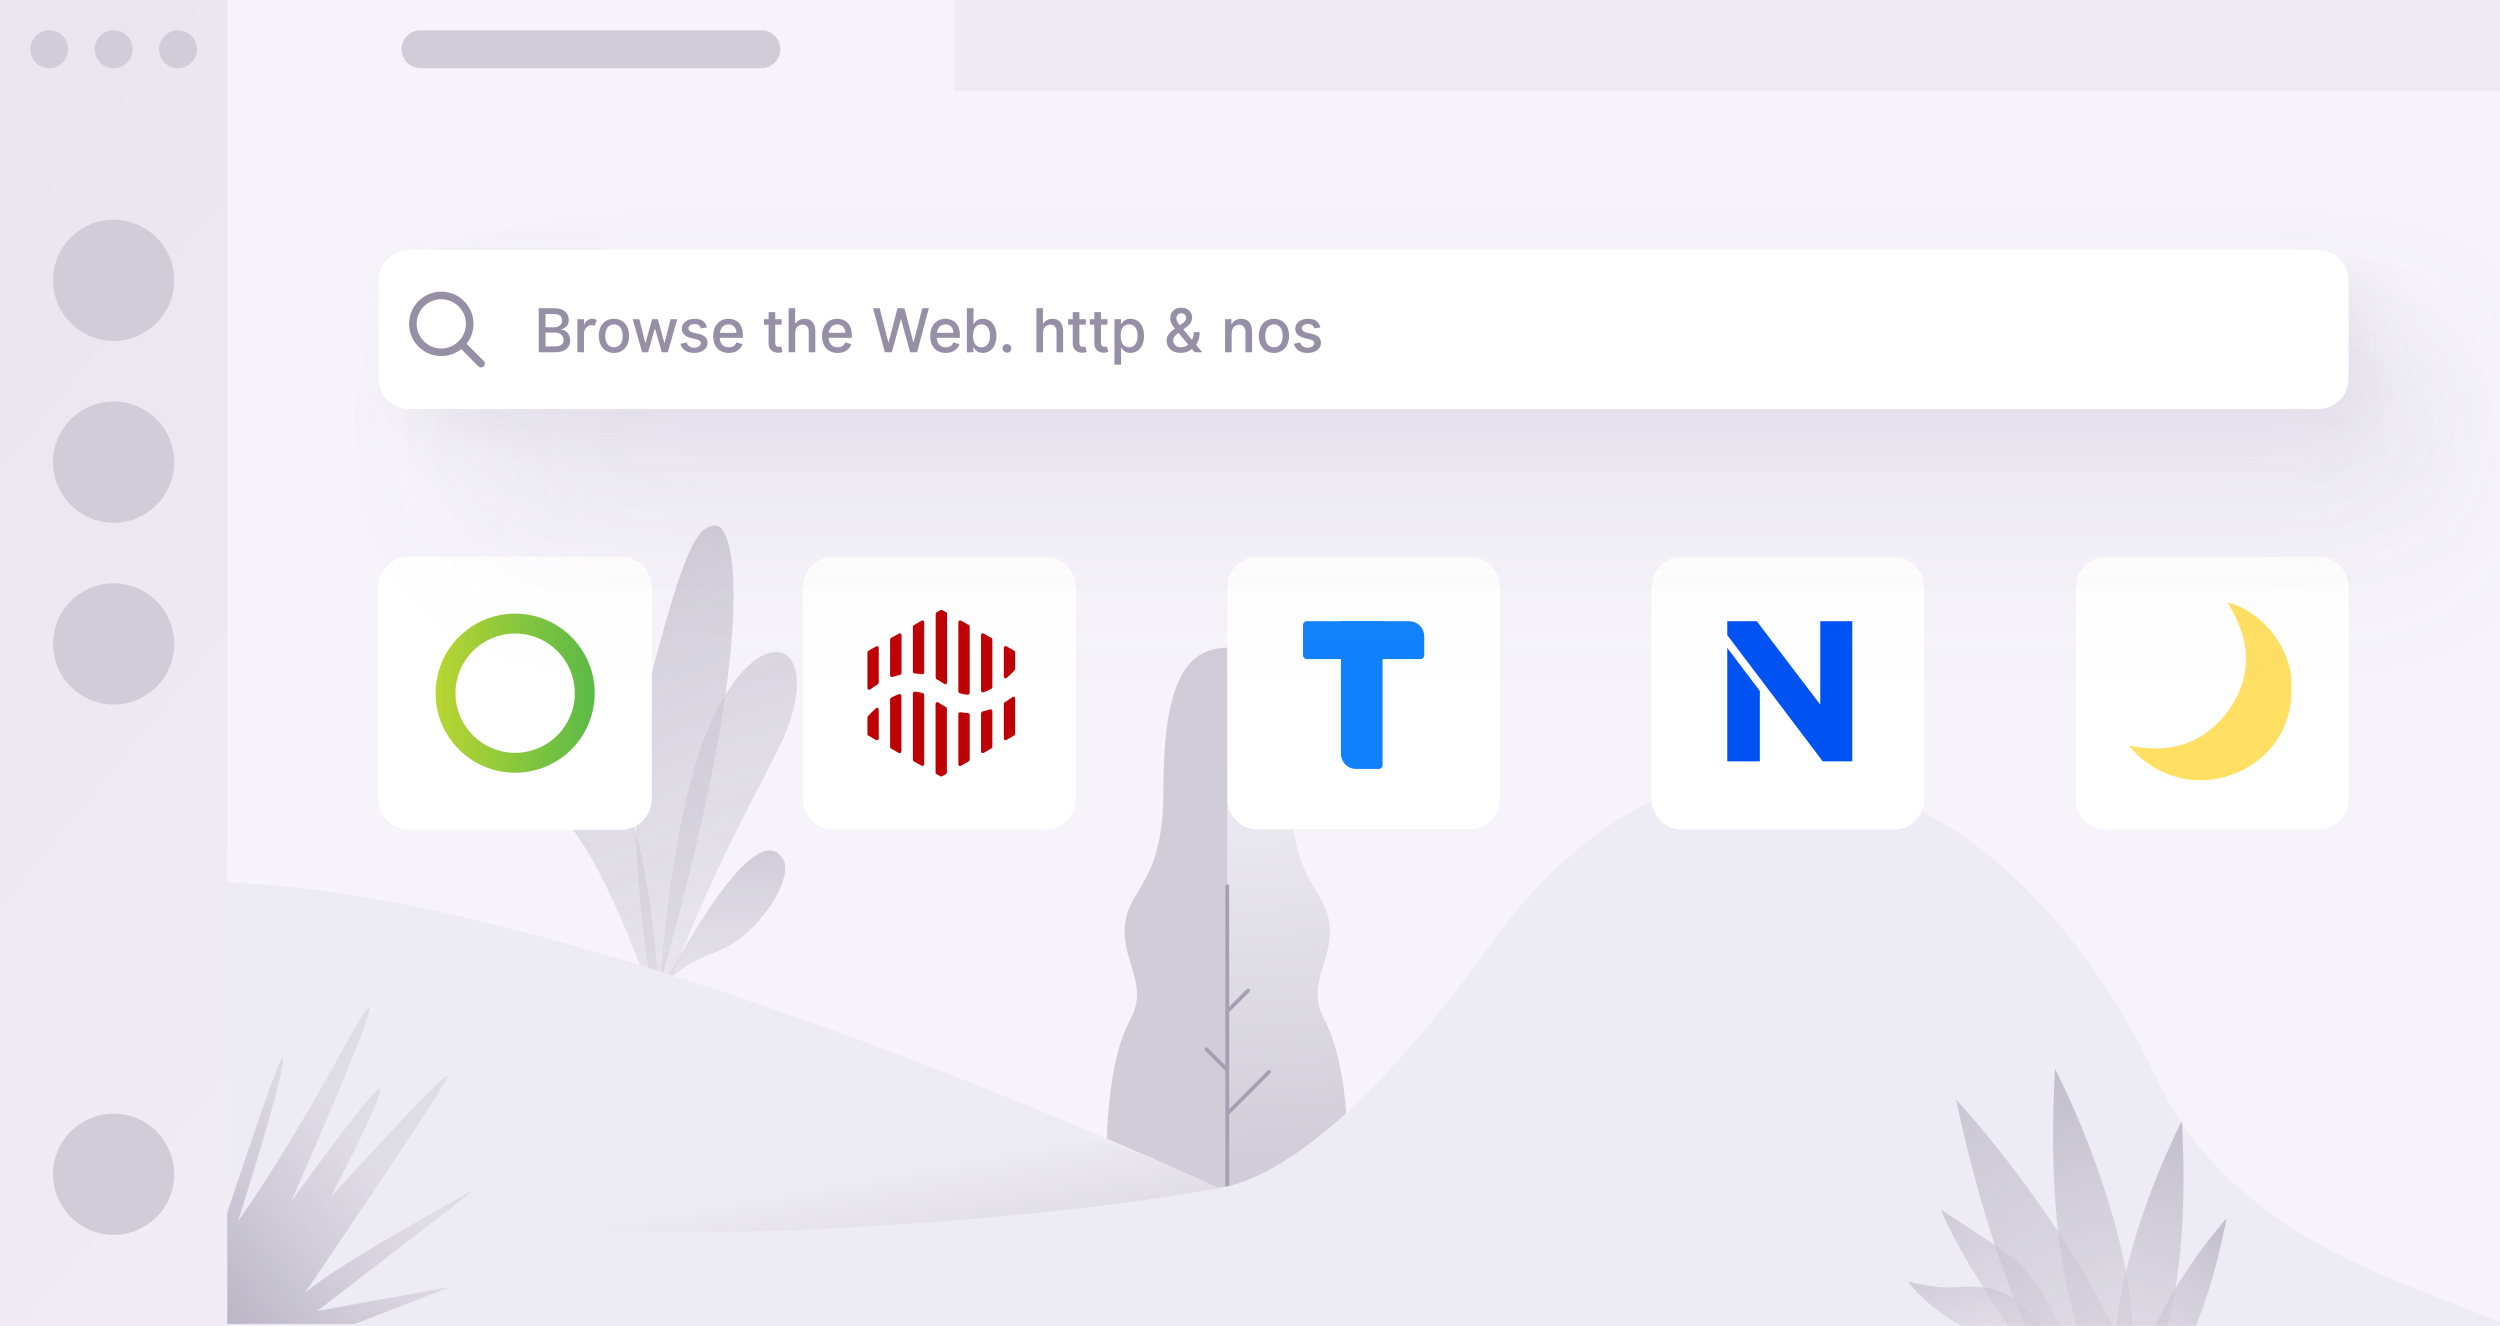
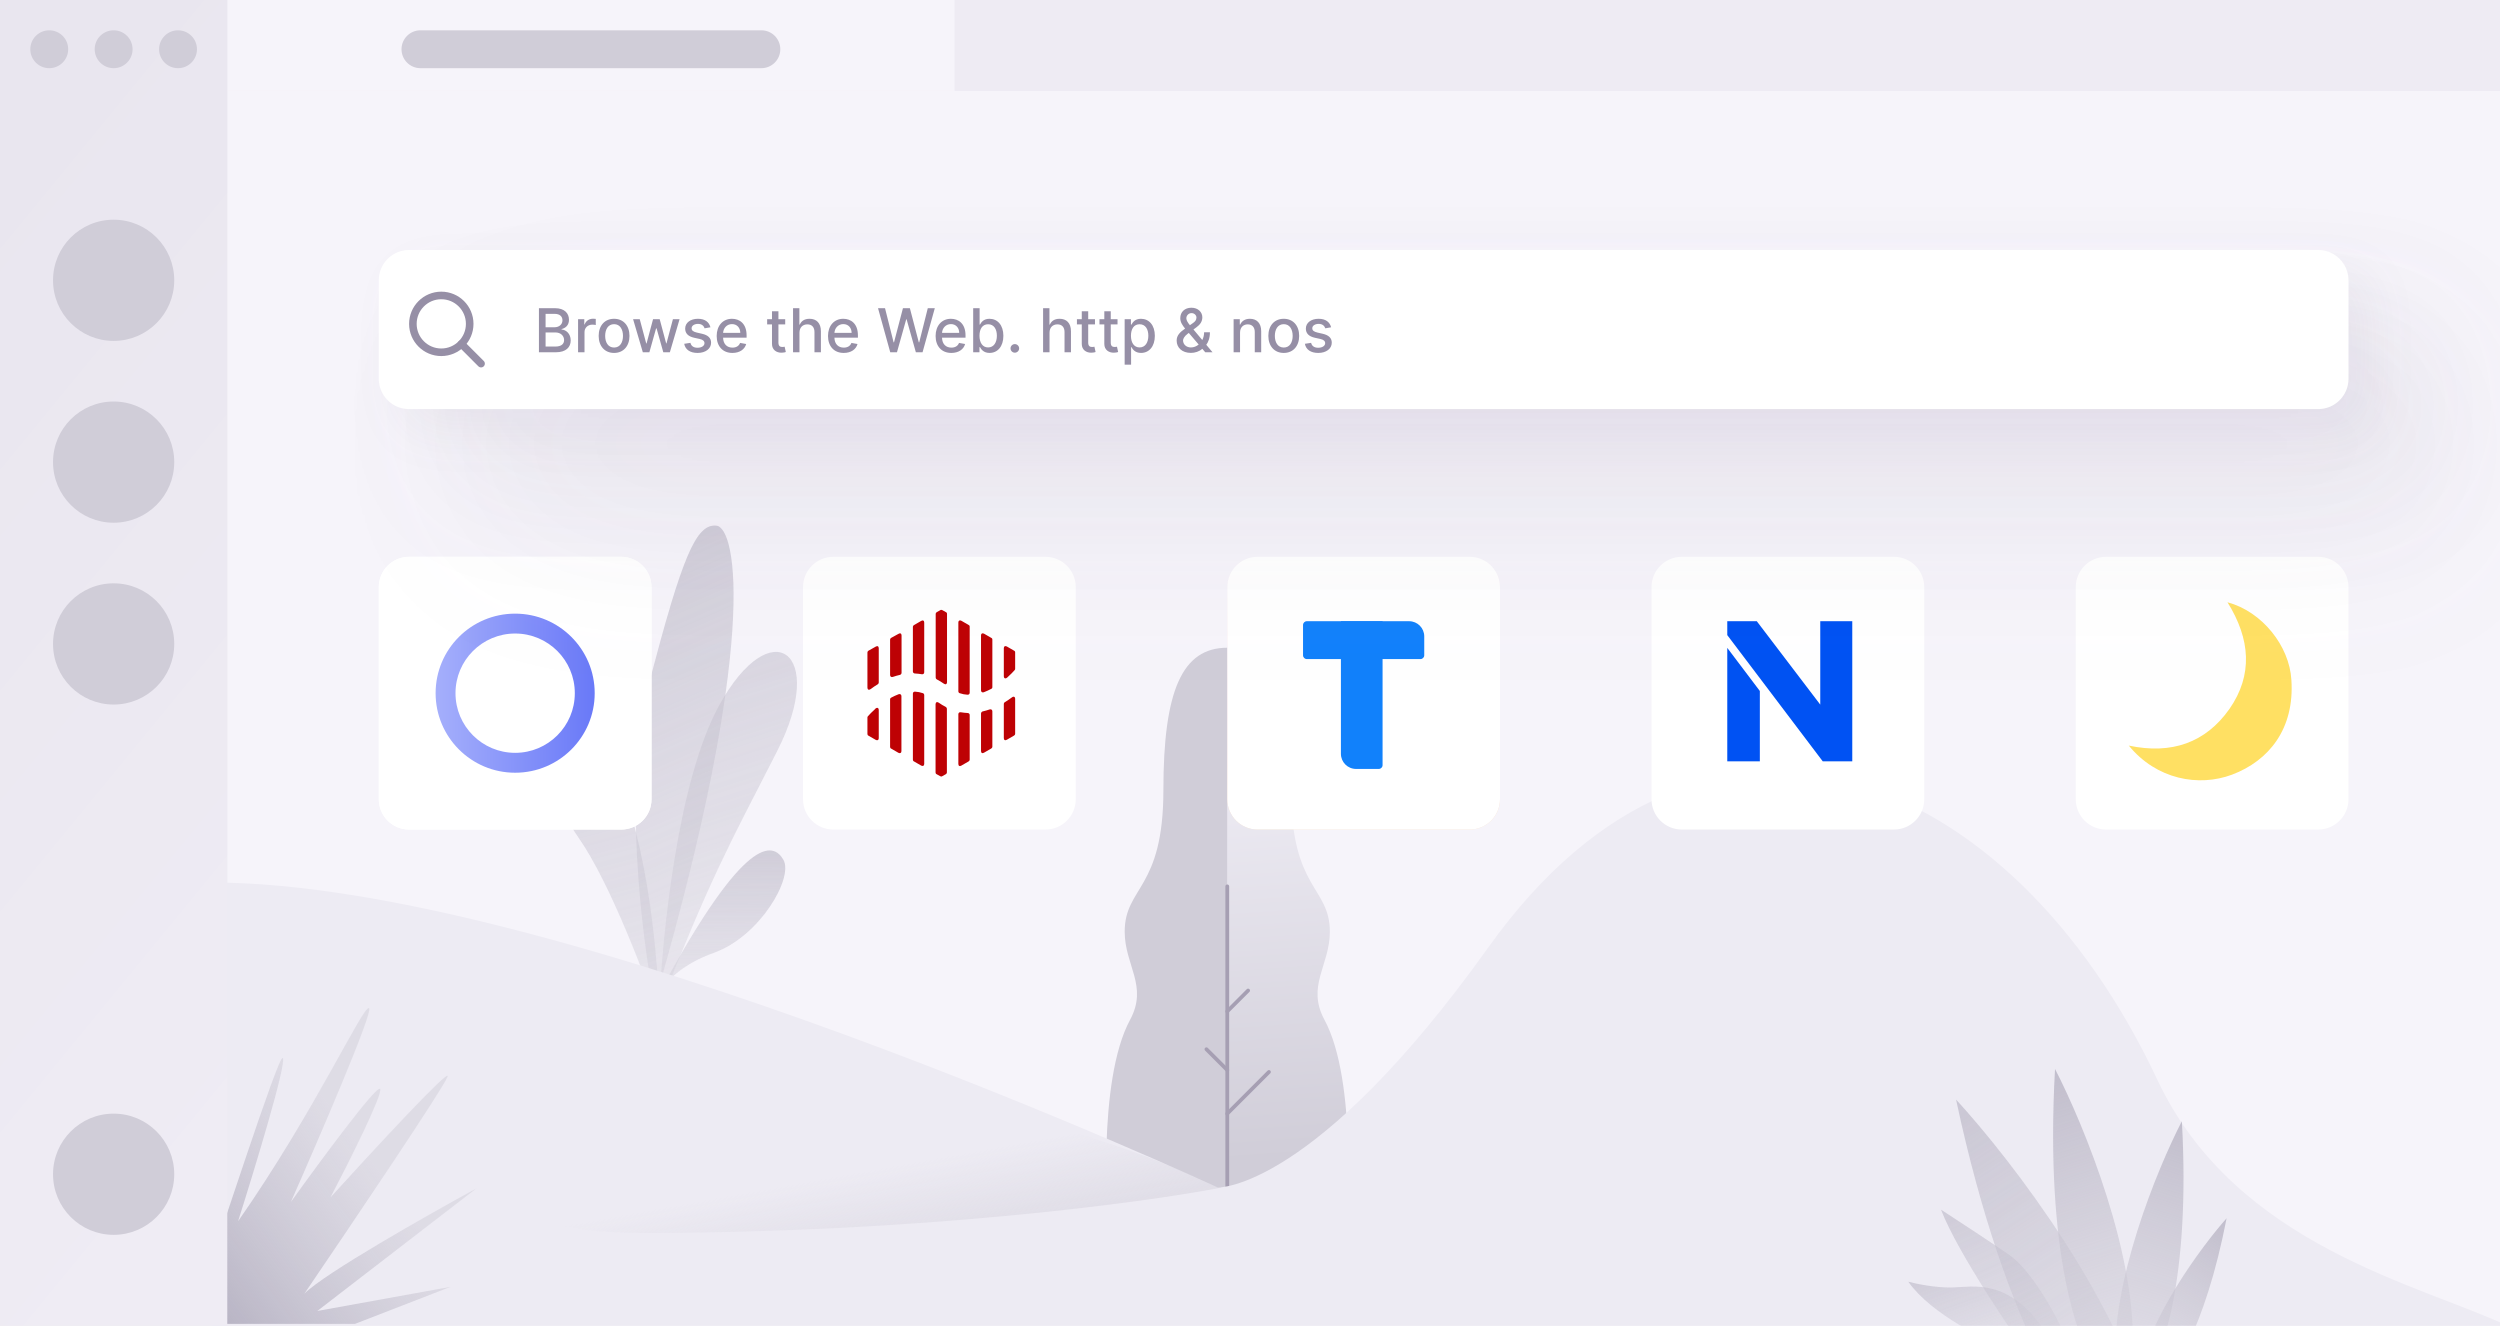
<svg xmlns="http://www.w3.org/2000/svg" width="660" height="350" viewBox="0 0 660 350" fill="none">
  <g clip-path="url(#clip0)">
    <path d="M60 0H660V350H60V0Z" fill="#F6F4FA" />
    <path d="M60 0H660V350H60V0Z" fill="#EEEBF3" />
    <rect x="60" width="192" height="24" fill="#F6F4FA" />
    <path d="M60 24H660V350H60V24Z" fill="#F6F4FA" />
    <path d="M349.655 269.223C358.444 285.513 355.514 322.087 355.593 326H324V171C335.877 171 340.865 182.26 340.865 208.612C340.865 234.964 351.08 234.006 351.08 245.985C351.08 254.849 344.835 260.29 349.655 269.223Z" fill="url(#paint0_linear)" />
    <path d="M298.345 269.223C289.556 285.513 292.486 322.087 292.407 326H324V171C312.123 171 307.135 182.26 307.135 208.612C307.135 234.964 296.92 234.006 296.92 245.985C296.92 254.849 303.165 260.29 298.345 269.223Z" fill="#D0CDD8" />
    <path d="M324 234V313.5" stroke="#A69FB3" stroke-linecap="round" stroke-linejoin="bevel" />
    <path d="M335 283L324 294" stroke="#A69FB3" stroke-linecap="round" stroke-linejoin="bevel" />
    <path d="M324 267L329.5 261.5" stroke="#A69FB3" stroke-linecap="round" stroke-linejoin="bevel" />
    <path d="M324 282.5L318.5 277" stroke="#A69FB3" stroke-linecap="round" stroke-linejoin="bevel" />
-     <path opacity="0.8" d="M173.443 263.32C173.637 262.795 173.983 262.119 174.502 261.346C196.836 219.974 204.129 222.311 206.817 226.976C209.548 231.713 200.618 247.231 188.401 251.572C180.705 254.307 176.422 258.487 174.502 261.346C174.152 261.994 173.799 262.651 173.443 263.32Z" fill="url(#paint1_linear)" />
-     <path opacity="0.8" d="M189.841 186.239C178.831 206.272 174.714 247.796 174.032 266.053C187.586 231.871 191.644 224.711 205.126 198.374C218.608 172.038 203.603 161.196 189.841 186.239Z" fill="url(#paint2_linear)" />
-     <path opacity="0.8" d="M171.354 180.352C164.335 207.093 169.403 247.668 172.815 264.613C200.404 169.865 194.518 139.282 189.117 138.766C183.716 138.251 180.128 146.925 171.354 180.352Z" fill="url(#paint3_linear)" />
-     <path opacity="0.8" d="M152.873 221.35C161.033 233.076 170.51 258.115 174.229 269.169C171.493 196.686 149.023 179.759 143.739 182.112C138.455 184.465 142.673 206.693 152.873 221.35Z" fill="url(#paint4_linear)" />
+     <path opacity="0.8" d="M173.443 263.32C173.637 262.795 173.983 262.119 174.502 261.346C196.836 219.974 204.129 222.311 206.817 226.976C209.548 231.713 200.618 247.231 188.401 251.572C180.705 254.306 176.422 258.487 174.502 261.346C174.152 261.993 173.799 262.651 173.443 263.32Z" fill="url(#paint1_linear)" />
+     <path opacity="0.8" d="M189.841 186.238C178.831 206.272 174.714 247.795 174.032 266.053C187.586 231.871 191.644 224.71 205.126 198.374C218.608 172.038 203.603 161.196 189.841 186.238Z" fill="url(#paint2_linear)" />
+     <path opacity="0.8" d="M171.354 180.352C164.335 207.093 169.403 247.668 172.815 264.613C200.404 169.864 194.518 139.282 189.117 138.766C183.716 138.251 180.128 146.925 171.354 180.352Z" fill="url(#paint3_linear)" />
+     <path opacity="0.8" d="M152.873 221.35C161.033 233.076 170.51 258.115 174.229 269.168C171.493 196.686 149.023 179.759 143.739 182.112C138.455 184.465 142.673 206.693 152.873 221.35Z" fill="url(#paint4_linear)" />
    <path d="M569.5 284.983C590.3 329.275 639.5 339.149 663 350.483H56V232.983C148 232.983 321.5 313.5 321.5 313.5C321.5 313.5 347 314.4 393 250C450.5 169.5 531 203 569.5 284.983Z" fill="#EDEBF3" />
-     <path d="M118.933 339.728L93.729 349.5L50.003 349.5C57.639 328.06 73.574 278.027 74.657 279.334C75.74 280.642 67.237 308.602 62.85 322.419C83.254 293.192 96.015 264.994 97.446 266.174C98.592 267.118 84.153 300.668 76.791 317.326C84.251 306.917 99.404 286.374 100.337 287.468C101.27 288.563 92.016 307 87.272 316.081C97.915 304.348 118.994 281.546 118.165 284.209C117.336 286.872 92.609 323.538 80.349 341.539C85.546 336.258 112.754 320.831 125.707 313.778L83.769 346.097L118.933 339.728Z" fill="url(#paint5_linear)" />
-     <path opacity="0.8" d="M567.833 378.124C561.365 345.57 530.847 305.997 516.397 290.28C529.723 352.679 549.307 379.761 557.433 385.502L567.833 378.124Z" fill="url(#paint6_linear)" />
+     <path d="M118.933 339.728L93.729 349.5L50.003 349.5C57.639 328.06 73.574 278.027 74.657 279.334C75.74 280.641 67.237 308.602 62.85 322.418C83.254 293.192 96.015 264.994 97.446 266.174C98.592 267.118 84.153 300.668 76.791 317.326C84.251 306.917 99.404 286.374 100.337 287.468C101.27 288.562 92.016 306.999 87.272 316.081C97.915 304.348 118.994 281.546 118.165 284.209C117.336 286.871 92.609 323.538 80.349 341.538C85.546 336.258 112.754 320.831 125.707 313.778L83.769 346.097L118.933 339.728Z" fill="url(#paint5_linear)" />
+     <path opacity="0.8" d="M567.833 378.124C561.365 345.57 530.847 305.997 516.397 290.28C529.723 352.679 549.307 379.761 557.433 385.501L567.833 378.124Z" fill="url(#paint6_linear)" />
    <path d="M562.931 357.887C564.723 332.392 550.075 296.81 542.527 282.206C539.783 331.262 548.841 355.349 553.713 361.26L562.931 357.887Z" fill="url(#paint7_linear)" />
-     <path d="M558.518 360.892C556.982 339.031 569.542 308.522 576.014 296C578.367 338.063 570.6 358.716 566.423 363.784L558.518 360.892Z" fill="url(#paint8_linear)" />
+     <path d="M558.518 360.891C556.982 339.031 569.542 308.522 576.014 296C578.367 338.062 570.6 358.715 566.423 363.784L558.518 360.891Z" fill="url(#paint8_linear)" />
    <path d="M564.406 363.431C567.157 348.049 581.163 329.147 587.822 321.618C582.111 351.11 573.138 364.034 569.366 366.81L564.406 363.431Z" fill="url(#paint9_linear)" />
-     <path opacity="0.7" d="M530.658 331.447C526.317 328.417 516.69 322.112 512.42 319.339C516.837 330.863 532.195 353.419 539.323 363.255L548.186 359.82C543.821 347.773 536.084 335.234 530.658 331.447Z" fill="url(#paint10_linear)" />
+     <path opacity="0.7" d="M530.658 331.447C526.317 328.417 516.69 322.112 512.42 319.338C516.837 330.863 532.195 353.418 539.323 363.255L548.186 359.82C543.821 347.773 536.084 335.234 530.658 331.447Z" fill="url(#paint10_linear)" />
    <path opacity="0.7" d="M515.31 339.897C510.868 339.984 505.773 338.909 503.78 338.36C509.852 347.039 524.774 354.211 531.475 356.712L539.769 351.296C530.157 337.224 520.862 339.788 515.31 339.897Z" fill="url(#paint11_linear)" />
-     <path d="M322.5 313.501C302.166 317.501 242.3 325.501 169.5 325.501C78.5 325.501 177.5 248.501 322.5 313.501Z" fill="url(#paint12_linear)" />
+     <path d="M322.5 313.5C302.166 317.5 242.3 325.5 169.5 325.5C78.5 325.5 177.5 248.5 322.5 313.5Z" fill="url(#paint12_linear)" />
    <path d="M0 0H60V350H0V0Z" fill="url(#paint13_linear)" />
    <circle cx="13" cy="13" r="5" fill="#D0CDD8" />
    <circle cx="30" cy="13" r="5" fill="#D0CDD8" />
    <circle cx="47" cy="13" r="5" fill="#D0CDD8" />
    <circle cx="30" cy="74" r="16" fill="#D0CDD8" />
    <circle cx="30" cy="122" r="16" fill="#D0CDD8" />
    <circle cx="30" cy="170" r="16" fill="#D0CDD8" />
    <circle cx="30" cy="310" r="16" fill="#D0CDD8" />
    <rect x="100" y="147" width="72" height="72" rx="8" fill="white" />
    <rect x="100" y="147" width="72" height="72" rx="8" fill="white" />
    <path fill-rule="evenodd" clip-rule="evenodd" d="M115 183C115 171.402 124.402 162 136 162C147.598 162 157 171.402 157 183C157 194.598 147.598 204 136 204C124.402 204 115 194.598 115 183ZM120.25 183C120.25 191.699 127.301 198.75 136 198.75C144.699 198.75 151.75 191.699 151.75 183C151.75 174.301 144.699 167.25 136 167.25C127.301 167.25 120.25 174.301 120.25 183Z" fill="url(#paint14_linear)" />
    <rect x="548" y="147" width="72" height="72" rx="8" fill="white" />
    <path d="M588.056 159C597.242 161.461 604.406 170.562 604.926 179.491C605.792 192.427 598.975 200.842 589.269 204.505C580.43 207.825 569.279 205.764 562 196.835C573.266 199.239 582.279 196.091 588.576 187.161C594.815 178.175 594.122 168.731 588.056 159Z" fill="#FFE063" />
    <rect x="436" y="147" width="72" height="72" rx="8" fill="white" />
    <path d="M456 171.041L464.599 182.425V201H456V171.041Z" fill="#0052F3" />
    <path d="M480.548 164H489V201H481.209L456 167.67V164H463.791L480.548 186.02V164Z" fill="#0052F3" />
    <rect x="324" y="147" width="72" height="72" rx="8" fill="url(#paint15_linear)" fill-opacity="0.25" style="mix-blend-mode:multiply" />
    <rect x="324" y="147" width="72" height="72" rx="8" fill="white" />
    <path d="M354 164H365V202C365 202.552 364.552 203 364 203H358C355.791 203 354 201.209 354 199V164Z" fill="#1181FB" />
    <path d="M372 164C374.209 164 376 165.791 376 168L376 173C376 173.552 375.552 174 375 174L345 174C344.448 174 344 173.552 344 173L344 165C344 164.448 344.448 164 345 164L372 164Z" fill="#1181FB" />
    <rect x="212" y="147" width="72" height="72" rx="8" fill="white" />
    <g clip-path="url(#clip1)">
-       <path d="M243.995 177.494V164.353C243.995 163.847 243.651 163.644 243.204 163.914L241.278 165.029C241.106 165.13 241.003 165.299 241.003 165.468V177.291C241.003 177.562 241.243 177.798 241.519 177.798C242.138 177.832 242.757 177.899 243.376 178.001C243.72 178.065 243.995 177.829 243.995 177.494ZM250.013 180.058V162.053C250.013 161.85 249.91 161.681 249.738 161.614L248.775 161.073C248.603 160.972 248.397 160.972 248.259 161.073L247.296 161.614C247.124 161.715 247.021 161.884 247.021 162.053V178.876C247.021 179.078 247.124 179.247 247.296 179.349C247.95 179.687 248.569 180.058 249.188 180.497C249.635 180.805 250.013 180.636 250.013 180.058ZM238.011 177.626V167.762C238.011 167.255 237.667 167.052 237.22 167.323L235.259 168.404C235.087 168.505 234.984 168.674 234.984 168.843V178.2C234.984 178.606 235.294 178.842 235.706 178.707C236.325 178.504 236.944 178.301 237.598 178.166C237.839 178.099 238.011 177.862 238.011 177.626ZM266.04 178.741C266.796 178.065 267.415 177.423 267.862 176.916C267.966 176.815 268 176.68 268 176.579V172.221C268 172.018 267.897 171.849 267.725 171.782L265.799 170.667C265.352 170.43 265.008 170.633 265.008 171.106V178.47C265.008 179.112 265.421 179.281 265.902 178.876C265.971 178.845 266.005 178.774 266.04 178.741ZM231.992 180.197V171.143C231.992 170.637 231.648 170.434 231.201 170.704L229.275 171.785C229.103 171.886 229 172.055 229 172.258V181.514C229 182.088 229.378 182.257 229.86 181.919C230.444 181.48 231.063 181.041 231.751 180.636C231.889 180.534 231.992 180.366 231.992 180.197ZM261.981 181.409V168.843C261.981 168.64 261.878 168.471 261.706 168.404L259.78 167.289C259.333 167.052 258.989 167.255 258.989 167.728V182.254C258.989 182.659 259.299 182.896 259.712 182.761C260.399 182.49 261.087 182.186 261.706 181.849C261.878 181.781 261.981 181.612 261.981 181.409ZM255.997 182.899V165.434C255.997 165.232 255.894 165.063 255.722 164.995L253.796 163.88C253.349 163.644 253.005 163.847 253.005 164.319V182.494C253.005 182.73 253.143 182.933 253.349 183C254.037 183.237 254.725 183.372 255.413 183.406C255.722 183.436 255.997 183.234 255.997 182.899ZM253.005 188.541V201.681C253.005 202.188 253.349 202.391 253.796 202.121L255.722 201.006C255.894 200.904 255.997 200.736 255.997 200.567V188.743C255.997 188.473 255.757 188.237 255.481 188.237C254.862 188.203 254.243 188.135 253.624 188.034C253.28 187.966 253.005 188.203 253.005 188.541ZM246.987 185.939V203.945C246.987 204.147 247.09 204.316 247.262 204.384L248.225 204.924C248.397 205.026 248.603 205.026 248.741 204.924L249.704 204.384C249.876 204.283 249.979 204.114 249.979 203.945V187.122C249.979 186.919 249.876 186.75 249.704 186.649C249.05 186.311 248.431 185.939 247.812 185.5C247.365 185.193 246.987 185.396 246.987 185.939ZM258.989 188.372V198.27C258.989 198.776 259.333 198.979 259.78 198.709L261.706 197.594C261.878 197.493 261.981 197.324 261.981 197.155V187.797C261.981 187.392 261.672 187.156 261.259 187.291C260.64 187.493 260.021 187.696 259.368 187.831C259.161 187.932 258.989 188.135 258.989 188.372ZM230.96 187.257C230.204 187.932 229.585 188.574 229.138 189.081C229.034 189.182 229 189.318 229 189.419V193.777C229 193.979 229.103 194.148 229.275 194.216L231.201 195.331C231.648 195.567 231.992 195.364 231.992 194.891V187.493C231.992 186.852 231.579 186.683 231.098 187.088C231.029 187.189 230.96 187.223 230.96 187.257ZM265.008 185.838V194.858C265.008 195.364 265.352 195.567 265.799 195.297L267.725 194.182C267.897 194.081 268 193.912 268 193.743V184.521C268 183.946 267.622 183.744 267.14 184.115C266.556 184.554 265.902 184.994 265.249 185.399C265.077 185.5 265.008 185.669 265.008 185.838ZM234.984 184.622V197.189C234.984 197.391 235.087 197.56 235.259 197.628L237.185 198.742C237.632 198.979 237.976 198.776 237.976 198.303V183.777C237.976 183.372 237.667 183.136 237.254 183.271C236.566 183.541 235.878 183.845 235.259 184.183C235.122 184.247 234.984 184.416 234.984 184.622ZM241.003 183.102V200.567C241.003 200.769 241.106 200.938 241.278 201.006L243.204 202.121C243.651 202.357 243.995 202.154 243.995 201.681V183.507C243.995 183.271 243.857 183.068 243.651 183C242.963 182.764 242.275 182.629 241.587 182.595C241.243 182.558 241.003 182.798 241.003 183.102Z" fill="#BE0104" />
+       <path d="M243.995 177.494V164.353C243.995 163.847 243.651 163.644 243.204 163.914L241.278 165.029C241.106 165.13 241.003 165.299 241.003 165.468V177.291C241.003 177.562 241.243 177.798 241.519 177.798C242.138 177.832 242.757 177.899 243.376 178.001C243.72 178.065 243.995 177.829 243.995 177.494ZM250.013 180.058V162.053C250.013 161.85 249.91 161.681 249.738 161.614L248.775 161.073C248.603 160.972 248.397 160.972 248.259 161.073L247.296 161.614C247.124 161.715 247.021 161.884 247.021 162.053V178.876C247.021 179.078 247.124 179.247 247.296 179.349C247.95 179.687 248.569 180.058 249.188 180.497C249.635 180.805 250.013 180.636 250.013 180.058ZM238.011 177.626V167.762C238.011 167.255 237.667 167.052 237.22 167.323L235.259 168.404C235.087 168.505 234.984 168.674 234.984 168.843V178.2C234.984 178.606 235.294 178.842 235.706 178.707C236.325 178.504 236.944 178.301 237.598 178.166C237.839 178.099 238.011 177.862 238.011 177.626ZM266.04 178.741C266.796 178.065 267.415 177.423 267.862 176.916C267.966 176.815 268 176.68 268 176.579V172.221C268 172.018 267.897 171.849 267.725 171.782L265.799 170.667C265.352 170.43 265.008 170.633 265.008 171.106V178.47C265.008 179.112 265.421 179.281 265.902 178.876C265.971 178.845 266.005 178.774 266.04 178.741ZM231.992 180.197V171.143C231.992 170.637 231.648 170.434 231.201 170.704L229.275 171.785C229.103 171.886 229 172.055 229 172.258V181.514C229 182.088 229.378 182.257 229.86 181.919C230.444 181.48 231.063 181.041 231.751 180.636C231.889 180.534 231.992 180.366 231.992 180.197ZM261.981 181.409V168.843C261.981 168.64 261.878 168.471 261.706 168.404L259.78 167.289C259.333 167.052 258.989 167.255 258.989 167.728V182.254C258.989 182.659 259.299 182.896 259.712 182.761C260.399 182.49 261.087 182.186 261.706 181.849C261.878 181.781 261.981 181.612 261.981 181.409ZM255.997 182.899V165.434C255.997 165.232 255.894 165.063 255.722 164.995L253.796 163.88C253.349 163.644 253.005 163.847 253.005 164.319V182.494C253.005 182.73 253.143 182.933 253.349 183C254.037 183.237 254.725 183.372 255.413 183.406C255.722 183.436 255.997 183.234 255.997 182.899ZM253.005 188.541V201.681C253.005 202.188 253.349 202.391 253.796 202.121L255.722 201.006C255.894 200.904 255.997 200.736 255.997 200.567V188.743C255.997 188.473 255.757 188.237 255.481 188.237C254.862 188.203 254.243 188.135 253.624 188.034C253.28 187.966 253.005 188.203 253.005 188.541ZM246.987 185.939V203.945C246.987 204.147 247.09 204.316 247.262 204.384L248.225 204.924C248.397 205.026 248.603 205.026 248.741 204.924L249.704 204.384C249.876 204.283 249.979 204.114 249.979 203.945V187.122C249.979 186.919 249.876 186.75 249.704 186.649C249.05 186.311 248.431 185.939 247.812 185.5C247.365 185.193 246.987 185.396 246.987 185.939ZM258.989 188.372V198.27C258.989 198.776 259.333 198.979 259.78 198.709L261.706 197.594C261.878 197.493 261.981 197.324 261.981 197.155V187.797C261.981 187.392 261.672 187.156 261.259 187.291C260.64 187.493 260.021 187.696 259.368 187.831C259.161 187.932 258.989 188.135 258.989 188.372ZM230.96 187.257C230.204 187.932 229.585 188.574 229.138 189.081C229.034 189.182 229 189.318 229 189.419V193.777C229 193.979 229.103 194.148 229.275 194.216L231.201 195.331C231.648 195.567 231.992 195.364 231.992 194.891V187.493C231.992 186.851 231.579 186.683 231.098 187.088C231.029 187.189 230.96 187.223 230.96 187.257ZM265.008 185.838V194.858C265.008 195.364 265.352 195.567 265.799 195.297L267.725 194.182C267.897 194.081 268 193.912 268 193.743V184.521C268 183.946 267.622 183.744 267.14 184.115C266.556 184.554 265.902 184.994 265.249 185.399C265.077 185.5 265.008 185.669 265.008 185.838ZM234.984 184.622V197.189C234.984 197.391 235.087 197.56 235.259 197.628L237.185 198.742C237.632 198.979 237.976 198.776 237.976 198.303V183.777C237.976 183.372 237.667 183.136 237.254 183.271C236.566 183.541 235.878 183.845 235.259 184.183C235.122 184.247 234.984 184.416 234.984 184.622ZM241.003 183.102V200.567C241.003 200.769 241.106 200.938 241.278 201.006L243.204 202.121C243.651 202.357 243.995 202.154 243.995 201.681V183.507C243.995 183.271 243.857 183.068 243.651 183C242.963 182.764 242.275 182.629 241.587 182.595C241.243 182.558 241.003 182.798 241.003 183.102Z" fill="#BE0104" />
    </g>
    <rect x="106" y="8" width="100" height="10" rx="5" fill="#D0CDD8" />
    <g filter="url(#filter0_ddd)">
      <rect x="100" y="66" width="520" height="42" rx="8" fill="white" />
    </g>
-     <path d="M146.608 93C149.307 93 150.528 91.682 150.528 89.886C150.528 88.153 149.381 87.125 148.21 87.023V86.915C149.295 86.636 150.148 85.943 150.148 84.483C150.148 82.727 148.938 81.364 146.381 81.364H142.222V93H146.608ZM144.023 82.909H146.364C147.824 82.909 148.398 83.682 148.398 84.602C148.398 85.716 147.551 86.392 146.278 86.392H144.023V82.909ZM148.79 89.773C148.79 90.733 148.159 91.454 146.54 91.454H144.023V87.807H146.614C148 87.807 148.79 88.71 148.79 89.773ZM157.555 84.449C157.283 84.29 156.828 84.142 156.374 84.142C155.43 84.142 154.504 84.784 154.254 85.648H154.152V84.273H152.425V93H154.175V88.062C154.186 86.983 154.964 85.829 156.214 85.829C156.584 85.829 156.862 85.943 156.993 86.011L157.555 84.449ZM162.082 93.176C164.509 93.176 166.088 91.352 166.088 88.665C166.088 85.972 164.509 84.159 162.082 84.159C159.651 84.159 158.077 85.972 158.077 88.665C158.077 91.352 159.651 93.176 162.082 93.176ZM162.082 91.688C160.48 91.688 159.781 90.324 159.781 88.665C159.781 87.011 160.48 85.642 162.082 85.642C163.679 85.642 164.384 87.011 164.384 88.665C164.384 90.324 163.679 91.688 162.082 91.688ZM178.786 84.273H177.03L175.462 90.46H175.365L173.683 84.273H172.143L170.445 90.489H170.348L168.786 84.273H167.03L169.524 93H171.092L172.837 86.892H172.973L174.723 93H176.297L178.786 84.273ZM186.651 86.426C186.276 85.006 185.247 84.159 183.429 84.159C181.423 84.159 179.997 85.199 179.997 86.778C179.997 88 180.849 88.858 182.355 89.227L183.844 89.585C184.56 89.756 185.009 90.04 185.009 90.619C185.009 91.25 184.321 91.79 183.264 91.79C182.168 91.79 181.537 91.21 181.27 90.415L179.628 90.767C180.014 92.119 181.094 93.176 183.224 93.176C185.395 93.176 186.793 92.04 186.793 90.483C186.793 89.296 185.974 88.5 184.497 88.159L183.048 87.824C182.219 87.625 181.741 87.222 181.741 86.671C181.741 86.011 182.469 85.534 183.384 85.534C184.491 85.534 184.929 86.227 185.065 86.699L186.651 86.426ZM192.416 93.176C194.422 93.176 195.649 92.097 196.013 90.841L194.399 90.398C194.109 91.182 193.473 91.688 192.411 91.688C190.979 91.688 190.132 90.79 189.996 89.176H196.126V88.443C196.126 85.403 194.314 84.159 192.303 84.159C189.825 84.159 188.28 86.051 188.28 88.727C188.28 91.432 189.854 93.176 192.416 93.176ZM192.297 85.642C193.615 85.642 194.422 86.585 194.422 87.852H190.036C190.268 86.449 191.104 85.642 192.297 85.642ZM206.362 84.273H204.658V82.409H202.908V84.273H201.697V85.704H202.908V90.767C202.908 92.301 204.101 93.114 205.322 93.114C205.97 93.114 206.396 92.994 206.572 92.926L206.26 91.489C206.135 91.517 205.936 91.557 205.686 91.557C205.146 91.557 204.658 91.403 204.658 90.421V85.704H206.362V84.273ZM209.94 87.932C209.94 86.432 210.849 85.704 211.889 85.704C212.912 85.704 213.503 86.364 213.503 87.477V93H215.247V87.483C215.247 85.273 214.094 84.159 212.48 84.159C211.281 84.159 210.452 84.744 210.003 85.403H209.912V81.364H208.19V93H209.94V87.932ZM221.151 93.176C223.156 93.176 224.384 92.097 224.747 90.841L223.134 90.398C222.844 91.182 222.207 91.688 221.145 91.688C219.713 91.688 218.866 90.79 218.73 89.176H224.861V88.443C224.861 85.403 223.048 84.159 221.037 84.159C218.56 84.159 217.014 86.051 217.014 88.727C217.014 91.432 218.588 93.176 221.151 93.176ZM221.031 85.642C222.349 85.642 223.156 86.585 223.156 87.852H218.77C219.003 86.449 219.838 85.642 221.031 85.642ZM232.227 81.364H230.489L233.602 93H235.449L237.812 84.358H237.903L240.267 93H242.114L245.222 81.364H243.489L241.205 90.318H241.102L238.767 81.364H236.943L234.614 90.312H234.506L232.227 81.364ZM249.697 93.176C251.703 93.176 252.93 92.097 253.294 90.841L251.68 90.398C251.391 91.182 250.754 91.688 249.692 91.688C248.26 91.688 247.413 90.79 247.277 89.176H253.408V88.443C253.408 85.403 251.595 84.159 249.584 84.159C247.107 84.159 245.561 86.051 245.561 88.727C245.561 91.432 247.135 93.176 249.697 93.176ZM249.578 85.642C250.896 85.642 251.703 86.585 251.703 87.852H247.317C247.55 86.449 248.385 85.642 249.578 85.642ZM255.253 81.364V93H256.963V91.807H257.105C257.401 92.341 258.031 93.165 259.463 93.165C261.537 93.165 263.06 91.489 263.06 88.653C263.06 85.807 261.509 84.159 259.446 84.159C257.997 84.159 257.401 84.994 257.105 85.511H257.003V81.364H255.253ZM261.361 88.636C261.361 90.392 260.594 91.688 259.094 91.688C257.605 91.688 256.889 90.403 256.889 88.636C256.889 86.881 257.594 85.642 259.094 85.642C260.611 85.642 261.361 86.898 261.361 88.636ZM265.837 93.114C266.467 93.114 266.984 92.602 266.984 91.96C266.984 91.341 266.467 90.829 265.837 90.829C265.217 90.829 264.689 91.324 264.689 91.96C264.689 92.602 265.2 93.114 265.837 93.114ZM275.362 87.932C275.362 86.432 276.271 85.704 277.311 85.704C278.334 85.704 278.925 86.364 278.925 87.477V93H280.669V87.483C280.669 85.273 279.516 84.159 277.902 84.159C276.703 84.159 275.874 84.744 275.425 85.403H275.334V81.364H273.612V93H275.362V87.932ZM286.659 84.273H284.955V82.409H283.205V84.273H281.994V85.704H283.205V90.767C283.205 92.301 284.398 93.114 285.619 93.114C286.267 93.114 286.693 92.994 286.869 92.926L286.557 91.489C286.432 91.517 286.233 91.557 285.983 91.557C285.443 91.557 284.955 91.403 284.955 90.421V85.704H286.659V84.273ZM292.362 84.273H290.658V82.409H288.908V84.273H287.697V85.704H288.908V90.767C288.908 92.301 290.101 93.114 291.322 93.114C291.97 93.114 292.396 92.994 292.572 92.926L292.26 91.489C292.135 91.517 291.936 91.557 291.686 91.557C291.146 91.557 290.658 91.403 290.658 90.421V85.704H292.362V84.273ZM294.222 96.273H295.972V91.807H296.074C296.369 92.341 297 93.165 298.432 93.165C300.506 93.165 302.028 91.489 302.028 88.653C302.028 85.807 300.477 84.159 298.415 84.159C296.966 84.159 296.369 84.994 296.074 85.511H295.932V84.273H294.222V96.273ZM300.33 88.636C300.33 90.392 299.562 91.688 298.062 91.688C296.574 91.688 295.858 90.403 295.858 88.636C295.858 86.881 296.562 85.642 298.062 85.642C299.58 85.642 300.33 86.898 300.33 88.636ZM315.395 93H317.401L315.747 91.006C316.429 90.108 316.719 89.017 316.719 87.682H315.162C315.162 88.46 314.986 89.148 314.69 89.727L312.389 86.96L313.19 86.369C314.116 85.682 314.724 84.881 314.724 83.784C314.724 82.415 313.634 81.233 311.901 81.233C310.094 81.233 308.935 82.329 308.935 84.142C308.935 85.011 309.446 85.818 310.185 86.756C308.878 87.665 307.98 88.511 307.98 89.892C307.98 91.796 309.389 93.159 311.685 93.159C312.776 93.159 313.844 92.835 314.679 92.148L315.395 93ZM310.56 84.102C310.56 83.341 311.088 82.693 311.895 82.693C312.651 82.693 313.151 83.307 313.151 83.847C313.151 84.5 312.827 84.915 312.168 85.347L311.469 85.841C310.957 85.204 310.56 84.625 310.56 84.102ZM309.713 89.841C309.713 89.466 309.923 88.812 310.793 88.136L311.122 87.892L313.69 90.966C313.111 91.438 312.418 91.693 311.736 91.693C310.509 91.693 309.713 90.847 309.713 89.841ZM325.159 88.006C325.159 86.5 326.108 85.704 327.102 85.704C328.085 85.704 328.801 86.409 328.801 87.574V93H330.545V87.483C330.545 85.159 329.278 84.159 327.693 84.159C326.477 84.159 325.619 84.767 325.182 85.574H325.091V84.273H323.409V93H325.159V88.006ZM336.317 93.176C338.743 93.176 340.322 91.352 340.322 88.665C340.322 85.972 338.743 84.159 336.317 84.159C333.885 84.159 332.311 85.972 332.311 88.665C332.311 91.352 333.885 93.176 336.317 93.176ZM336.317 91.688C334.714 91.688 334.016 90.324 334.016 88.665C334.016 87.011 334.714 85.642 336.317 85.642C337.913 85.642 338.618 87.011 338.618 88.665C338.618 90.324 337.913 91.688 336.317 91.688ZM348.604 86.426C348.229 85.006 347.2 84.159 345.382 84.159C343.376 84.159 341.95 85.199 341.95 86.778C341.95 88 342.803 88.858 344.308 89.227L345.797 89.585C346.513 89.756 346.962 90.04 346.962 90.619C346.962 91.25 346.274 91.79 345.217 91.79C344.121 91.79 343.49 91.21 343.223 90.415L341.581 90.767C341.967 92.119 343.047 93.176 345.178 93.176C347.348 93.176 348.746 92.04 348.746 90.483C348.746 89.296 347.928 88.5 346.45 88.159L345.001 87.824C344.172 87.625 343.695 87.222 343.695 86.671C343.695 86.011 344.422 85.534 345.337 85.534C346.445 85.534 346.882 86.227 347.018 86.699L348.604 86.426Z" fill="#968FA6" />
-     <g clip-path="url(#clip2)">
-       <path d="M116.5 93C120.642 93 124 89.642 124 85.5C124 81.358 120.642 78 116.5 78C112.358 78 109 81.358 109 85.5C109 89.642 112.358 93 116.5 93Z" stroke="#968FA6" stroke-width="2" stroke-linecap="round" stroke-linejoin="round" />
-       <path d="M127 96L121.8 90.8" stroke="#968FA6" stroke-width="2" stroke-linecap="round" stroke-linejoin="round" />
-     </g>
+     <path d="M142.278 93H146.739C149.443 93 150.665 91.653 150.665 89.869C150.665 88.068 149.403 87.051 148.25 86.989V86.875C149.318 86.602 150.21 85.875 150.21 84.421C150.21 82.699 149.017 81.364 146.54 81.364H142.278V93ZM144.034 91.494V87.767H146.631C148.04 87.767 148.92 88.676 148.92 89.784C148.92 90.761 148.256 91.494 146.568 91.494H144.034ZM144.034 86.398V82.858H146.432C147.824 82.858 148.489 83.591 148.489 84.557C148.489 85.682 147.568 86.398 146.386 86.398H144.034ZM152.611 93H154.31V87.671C154.31 86.528 155.19 85.704 156.395 85.704C156.747 85.704 157.145 85.767 157.281 85.807V84.182C157.111 84.159 156.776 84.142 156.56 84.142C155.537 84.142 154.662 84.722 154.344 85.659H154.253V84.273H152.611V93ZM162.115 93.176C164.575 93.176 166.183 91.375 166.183 88.676C166.183 85.96 164.575 84.159 162.115 84.159C159.655 84.159 158.047 85.96 158.047 88.676C158.047 91.375 159.655 93.176 162.115 93.176ZM162.121 91.75C160.513 91.75 159.763 90.347 159.763 88.671C159.763 87 160.513 85.579 162.121 85.579C163.717 85.579 164.467 87 164.467 88.671C164.467 90.347 163.717 91.75 162.121 91.75ZM169.706 93H171.433L173.206 86.699H173.337L175.109 93H176.842L179.405 84.273H177.649L175.95 90.653H175.865L174.161 84.273H172.405L170.689 90.682H170.604L168.893 84.273H167.138L169.706 93ZM187.557 86.403C187.205 85.046 186.142 84.159 184.256 84.159C182.284 84.159 180.886 85.199 180.886 86.744C180.886 87.983 181.636 88.807 183.273 89.171L184.75 89.494C185.591 89.682 185.983 90.057 185.983 90.602C185.983 91.278 185.261 91.807 184.148 91.807C183.131 91.807 182.477 91.369 182.273 90.511L180.631 90.761C180.915 92.307 182.199 93.176 184.159 93.176C186.267 93.176 187.727 92.057 187.727 90.477C187.727 89.244 186.943 88.483 185.341 88.114L183.955 87.796C182.994 87.568 182.58 87.244 182.585 86.653C182.58 85.983 183.307 85.506 184.273 85.506C185.33 85.506 185.818 86.091 186.017 86.676L187.557 86.403ZM193.357 93.176C195.26 93.176 196.607 92.239 196.993 90.818L195.385 90.528C195.078 91.352 194.339 91.773 193.374 91.773C191.919 91.773 190.942 90.829 190.896 89.148H197.101V88.546C197.101 85.392 195.214 84.159 193.237 84.159C190.805 84.159 189.203 86.011 189.203 88.693C189.203 91.403 190.783 93.176 193.357 93.176ZM190.902 87.875C190.97 86.636 191.868 85.562 193.249 85.562C194.567 85.562 195.43 86.54 195.436 87.875H190.902ZM207.294 84.273H205.504V82.182H203.805V84.273H202.527V85.636H203.805V90.79C203.8 92.375 205.01 93.142 206.351 93.114C206.891 93.108 207.254 93.006 207.453 92.932L207.146 91.528C207.033 91.551 206.822 91.602 206.55 91.602C205.999 91.602 205.504 91.421 205.504 90.438V85.636H207.294V84.273ZM211.06 87.818C211.06 86.426 211.94 85.631 213.151 85.631C214.321 85.631 215.02 86.375 215.02 87.653V93H216.719V87.449C216.719 85.273 215.526 84.159 213.73 84.159C212.372 84.159 211.554 84.75 211.145 85.693H211.037V81.364H209.361V93H211.06V87.818ZM222.747 93.176C224.651 93.176 225.997 92.239 226.384 90.818L224.776 90.528C224.469 91.352 223.73 91.773 222.764 91.773C221.31 91.773 220.332 90.829 220.287 89.148H226.491V88.546C226.491 85.392 224.605 84.159 222.628 84.159C220.196 84.159 218.594 86.011 218.594 88.693C218.594 91.403 220.173 93.176 222.747 93.176ZM220.293 87.875C220.361 86.636 221.259 85.562 222.639 85.562C223.957 85.562 224.821 86.54 224.827 87.875H220.293ZM235.026 93H236.798L239.247 84.284H239.338L241.787 93H243.554L246.787 81.364H244.935L242.673 90.381H242.565L240.207 81.364H238.378L236.02 90.375H235.912L233.645 81.364H231.798L235.026 93ZM251.153 93.176C253.057 93.176 254.403 92.239 254.79 90.818L253.182 90.528C252.875 91.352 252.136 91.773 251.17 91.773C249.716 91.773 248.739 90.829 248.693 89.148H254.898V88.546C254.898 85.392 253.011 84.159 251.034 84.159C248.602 84.159 247 86.011 247 88.693C247 91.403 248.58 93.176 251.153 93.176ZM248.699 87.875C248.767 86.636 249.665 85.562 251.045 85.562C252.364 85.562 253.227 86.54 253.233 87.875H248.699ZM256.919 93H258.578V91.642H258.72C259.027 92.199 259.652 93.171 261.243 93.171C263.357 93.171 264.891 91.477 264.891 88.653C264.891 85.824 263.334 84.159 261.226 84.159C259.607 84.159 259.021 85.148 258.72 85.688H258.618V81.364H256.919V93ZM258.584 88.636C258.584 86.812 259.379 85.602 260.862 85.602C262.402 85.602 263.175 86.903 263.175 88.636C263.175 90.386 262.379 91.722 260.862 91.722C259.402 91.722 258.584 90.472 258.584 88.636ZM267.918 93.108C268.537 93.108 269.054 92.602 269.054 91.972C269.054 91.352 268.537 90.841 267.918 90.841C267.293 90.841 266.781 91.352 266.781 91.972C266.781 92.602 267.293 93.108 267.918 93.108ZM277.075 87.818C277.075 86.426 277.956 85.631 279.166 85.631C280.337 85.631 281.036 86.375 281.036 87.653V93H282.734V87.449C282.734 85.273 281.541 84.159 279.746 84.159C278.388 84.159 277.57 84.75 277.161 85.693H277.053V81.364H275.376V93H277.075V87.818ZM289.075 84.273H287.286V82.182H285.587V84.273H284.308V85.636H285.587V90.79C285.581 92.375 286.791 93.142 288.132 93.114C288.672 93.108 289.036 93.006 289.234 92.932L288.928 91.528C288.814 91.551 288.604 91.602 288.331 91.602C287.78 91.602 287.286 91.421 287.286 90.438V85.636H289.075V84.273ZM295.028 84.273H293.239V82.182H291.54V84.273H290.261V85.636H291.54V90.79C291.534 92.375 292.744 93.142 294.085 93.114C294.625 93.108 294.989 93.006 295.188 92.932L294.881 91.528C294.767 91.551 294.557 91.602 294.284 91.602C293.733 91.602 293.239 91.421 293.239 90.438V85.636H295.028V84.273ZM296.908 96.273H298.607V91.642H298.709C299.016 92.199 299.641 93.171 301.232 93.171C303.345 93.171 304.879 91.477 304.879 88.653C304.879 85.824 303.322 84.159 301.214 84.159C299.595 84.159 299.01 85.148 298.709 85.688H298.567V84.273H296.908V96.273ZM298.572 88.636C298.572 86.812 299.368 85.602 300.851 85.602C302.391 85.602 303.163 86.903 303.163 88.636C303.163 90.386 302.368 91.722 300.851 91.722C299.391 91.722 298.572 90.472 298.572 88.636ZM314.403 93.165C315.455 93.165 316.619 92.812 317.403 92.079L318.188 93H320.108L318.455 91.023C318.949 90.364 319.42 89.329 319.42 87.716H317.886C317.886 88.494 317.705 89.188 317.403 89.767L315.074 86.983L315.869 86.398C316.835 85.693 317.415 84.881 317.415 83.773C317.415 82.415 316.318 81.239 314.528 81.239C312.756 81.239 311.591 82.381 311.591 83.989C311.591 85.028 312.136 85.852 312.869 86.744C311.54 87.665 310.636 88.523 310.636 89.909C310.636 91.778 312.062 93.165 314.403 93.165ZM316.449 90.954C315.847 91.454 315.125 91.727 314.409 91.727C313.148 91.727 312.324 90.869 312.324 89.864C312.324 89.506 312.625 88.79 313.534 88.119L313.841 87.892L316.449 90.954ZM314.136 85.852C313.608 85.204 313.193 84.608 313.193 84.017C313.193 83.341 313.75 82.659 314.568 82.659C315.352 82.659 315.864 83.273 315.864 83.818C315.864 84.511 315.483 84.932 314.852 85.347L314.136 85.852ZM327.372 87.818C327.372 86.426 328.224 85.631 329.406 85.631C330.56 85.631 331.259 86.386 331.259 87.653V93H332.957V87.449C332.957 85.29 331.77 84.159 329.986 84.159C328.673 84.159 327.815 84.767 327.412 85.693H327.304V84.273H325.673V93H327.372V87.818ZM338.912 93.176C341.372 93.176 342.98 91.375 342.98 88.676C342.98 85.96 341.372 84.159 338.912 84.159C336.452 84.159 334.844 85.96 334.844 88.676C334.844 91.375 336.452 93.176 338.912 93.176ZM338.918 91.75C337.31 91.75 336.56 90.347 336.56 88.671C336.56 87 337.31 85.579 338.918 85.579C340.514 85.579 341.264 87 341.264 88.671C341.264 90.347 340.514 91.75 338.918 91.75ZM351.416 86.403C351.064 85.046 350.001 84.159 348.115 84.159C346.143 84.159 344.746 85.199 344.746 86.744C344.746 87.983 345.496 88.807 347.132 89.171L348.609 89.494C349.45 89.682 349.842 90.057 349.842 90.602C349.842 91.278 349.121 91.807 348.007 91.807C346.99 91.807 346.337 91.369 346.132 90.511L344.49 90.761C344.774 92.307 346.058 93.176 348.018 93.176C350.126 93.176 351.587 92.057 351.587 90.477C351.587 89.244 350.803 88.483 349.2 88.114L347.814 87.796C346.854 87.568 346.439 87.244 346.445 86.653C346.439 85.983 347.166 85.506 348.132 85.506C349.189 85.506 349.678 86.091 349.876 86.676L351.416 86.403Z" fill="#968FA6" />
+     <path d="M116.5 93C120.642 93 124 89.642 124 85.5C124 81.358 120.642 78 116.5 78C112.358 78 109 81.358 109 85.5C109 89.642 112.358 93 116.5 93Z" stroke="#968FA6" stroke-width="2" stroke-linecap="round" stroke-linejoin="round" />
+     <path d="M127 96L121.8 90.8" stroke="#968FA6" stroke-width="2" stroke-linecap="round" stroke-linejoin="round" />
  </g>
  <defs>
    <filter id="filter0_ddd" x="82" y="48" width="616" height="138" filterUnits="userSpaceOnUse" color-interpolation-filters="sRGB">
      <feFlood flood-opacity="0" result="BackgroundImageFix" />
      <feColorMatrix in="SourceAlpha" type="matrix" values="0 0 0 0 0 0 0 0 0 0 0 0 0 0 0 0 0 0 127 0" />
      <feOffset dx="6" dy="6" />
      <feGaussianBlur stdDeviation="6" />
      <feColorMatrix type="matrix" values="0 0 0 0 0.396 0 0 0 0 0.349 0 0 0 0 0.486 0 0 0 0.06 0" />
      <feBlend mode="normal" in2="BackgroundImageFix" result="effect1_dropShadow" />
      <feColorMatrix in="SourceAlpha" type="matrix" values="0 0 0 0 0 0 0 0 0 0 0 0 0 0 0 0 0 0 127 0" />
      <feOffset dx="20" dy="20" />
      <feGaussianBlur stdDeviation="16" />
      <feColorMatrix type="matrix" values="0 0 0 0 0.394 0 0 0 0 0.349 0 0 0 0 0.485 0 0 0 0.06 0" />
      <feBlend mode="normal" in2="effect1_dropShadow" result="effect2_dropShadow" />
      <feColorMatrix in="SourceAlpha" type="matrix" values="0 0 0 0 0 0 0 0 0 0 0 0 0 0 0 0 0 0 127 0" />
      <feOffset dx="30" dy="30" />
      <feGaussianBlur stdDeviation="24" />
      <feColorMatrix type="matrix" values="0 0 0 0 0.394 0 0 0 0 0.349 0 0 0 0 0.485 0 0 0 0.06 0" />
      <feBlend mode="normal" in2="effect2_dropShadow" result="effect3_dropShadow" />
      <feBlend mode="normal" in="SourceGraphic" in2="effect3_dropShadow" result="shape" />
    </filter>
    <linearGradient id="paint0_linear" x1="337.5" y1="306" x2="330.5" y2="205.5" gradientUnits="userSpaceOnUse">
      <stop stop-color="#D0CDD8" />
      <stop offset="1" stop-color="#EDEBF3" />
    </linearGradient>
-     <linearGradient id="paint1_linear" x1="187.483" y1="209.996" x2="187.916" y2="263.239" gradientUnits="userSpaceOnUse">
+     <linearGradient id="paint1_linear" x1="187.483" y1="209.995" x2="187.916" y2="263.239" gradientUnits="userSpaceOnUse">
      <stop stop-color="#B9B5C5" />
      <stop offset="1" stop-color="#D0CDD8" stop-opacity="0.5" />
    </linearGradient>
-     <linearGradient id="paint2_linear" x1="137.011" y1="102.19" x2="185.587" y2="254.023" gradientUnits="userSpaceOnUse">
+     <linearGradient id="paint2_linear" x1="137.011" y1="102.189" x2="185.587" y2="254.022" gradientUnits="userSpaceOnUse">
      <stop stop-color="#B9B5C5" />
      <stop offset="1" stop-color="#D0CDD8" stop-opacity="0.5" />
    </linearGradient>
-     <linearGradient id="paint3_linear" x1="117.654" y1="118.568" x2="181.299" y2="264.726" gradientUnits="userSpaceOnUse">
+     <linearGradient id="paint3_linear" x1="117.654" y1="118.567" x2="181.299" y2="264.726" gradientUnits="userSpaceOnUse">
      <stop stop-color="#B9B5C5" />
      <stop offset="1" stop-color="#D0CDD8" stop-opacity="0.5" />
    </linearGradient>
-     <linearGradient id="paint4_linear" x1="143.707" y1="112" x2="183.943" y2="266.253" gradientUnits="userSpaceOnUse">
+     <linearGradient id="paint4_linear" x1="143.707" y1="111.999" x2="183.943" y2="266.253" gradientUnits="userSpaceOnUse">
      <stop stop-color="#B9B5C5" />
      <stop offset="1" stop-color="#D0CDD8" stop-opacity="0.5" />
    </linearGradient>
-     <linearGradient id="paint5_linear" x1="61.035" y1="350.318" x2="105.924" y2="316.576" gradientUnits="userSpaceOnUse">
+     <linearGradient id="paint5_linear" x1="61.035" y1="350.317" x2="105.924" y2="316.576" gradientUnits="userSpaceOnUse">
      <stop stop-color="#B9B5C5" />
      <stop offset="1" stop-color="#D0CDD8" stop-opacity="0.5" />
    </linearGradient>
-     <linearGradient id="paint6_linear" x1="513.156" y1="267.779" x2="574.84" y2="363.741" gradientUnits="userSpaceOnUse">
+     <linearGradient id="paint6_linear" x1="513.156" y1="267.779" x2="574.84" y2="363.74" gradientUnits="userSpaceOnUse">
      <stop stop-color="#B9B5C5" />
      <stop offset="1" stop-color="#D0CDD8" stop-opacity="0.5" />
    </linearGradient>
    <linearGradient id="paint7_linear" x1="544.679" y1="264.834" x2="571.067" y2="348.615" gradientUnits="userSpaceOnUse">
      <stop stop-color="#B9B5C5" />
      <stop offset="1" stop-color="#D0CDD8" stop-opacity="0.5" />
    </linearGradient>
-     <linearGradient id="paint8_linear" x1="574.169" y1="281.104" x2="551.543" y2="352.942" gradientUnits="userSpaceOnUse">
+     <linearGradient id="paint8_linear" x1="574.169" y1="281.104" x2="551.543" y2="352.941" gradientUnits="userSpaceOnUse">
      <stop stop-color="#B9B5C5" />
      <stop offset="1" stop-color="#D0CDD8" stop-opacity="0.5" />
    </linearGradient>
-     <linearGradient id="paint9_linear" x1="589.146" y1="310.998" x2="560.97" y2="356.718" gradientUnits="userSpaceOnUse">
+     <linearGradient id="paint9_linear" x1="589.146" y1="310.998" x2="560.97" y2="356.717" gradientUnits="userSpaceOnUse">
      <stop stop-color="#B9B5C5" />
      <stop offset="1" stop-color="#D0CDD8" stop-opacity="0.5" />
    </linearGradient>
    <linearGradient id="paint10_linear" x1="511.139" y1="308.598" x2="534.368" y2="360.628" gradientUnits="userSpaceOnUse">
      <stop stop-color="#B9B5C5" />
      <stop offset="1" stop-color="#D0CDD8" stop-opacity="0.5" />
    </linearGradient>
    <linearGradient id="paint11_linear" x1="503.207" y1="332.86" x2="513.277" y2="360.702" gradientUnits="userSpaceOnUse">
      <stop stop-color="#B9B5C5" />
      <stop offset="1" stop-color="#D0CDD8" stop-opacity="0.5" />
    </linearGradient>
-     <linearGradient id="paint12_linear" x1="238" y1="356.001" x2="229.5" y2="309.001" gradientUnits="userSpaceOnUse">
+     <linearGradient id="paint12_linear" x1="238" y1="356" x2="229.5" y2="309" gradientUnits="userSpaceOnUse">
      <stop stop-color="#D0CDD8" />
      <stop offset="1" stop-color="#D0CDD8" stop-opacity="0" />
    </linearGradient>
    <linearGradient id="paint13_linear" x1="30" y1="350" x2="-141.605" y2="209.304" gradientUnits="userSpaceOnUse">
      <stop stop-color="#EFECF4" />
      <stop offset="1" stop-color="#E9E6EF" />
    </linearGradient>
    <linearGradient id="paint14_linear" x1="115" y1="204" x2="157" y2="204" gradientUnits="userSpaceOnUse">
-       <stop stop-color="#B9D532" />
-       <stop offset="1" stop-color="#5BBA47" />
+       <stop stop-color="#A5AFFB" />
+       <stop offset="1" stop-color="#6979F8" />
    </linearGradient>
    <linearGradient id="paint15_linear" x1="360" y1="147" x2="360" y2="219" gradientUnits="userSpaceOnUse">
      <stop stop-color="white" />
      <stop offset="0.547" stop-color="#DA3D50" />
      <stop offset="0.807" stop-color="#F16830" />
      <stop offset="1" stop-color="#F5A63D" />
    </linearGradient>
    <clipPath id="clip0">
      <rect width="660" height="350" fill="white" />
    </clipPath>
    <clipPath id="clip1">
      <rect width="39" height="44" fill="white" transform="translate(229 161)" />
    </clipPath>
-     <clipPath id="clip2">
-       <rect width="20" height="20" fill="white" transform="translate(108 77)" />
-     </clipPath>
  </defs>
</svg>
